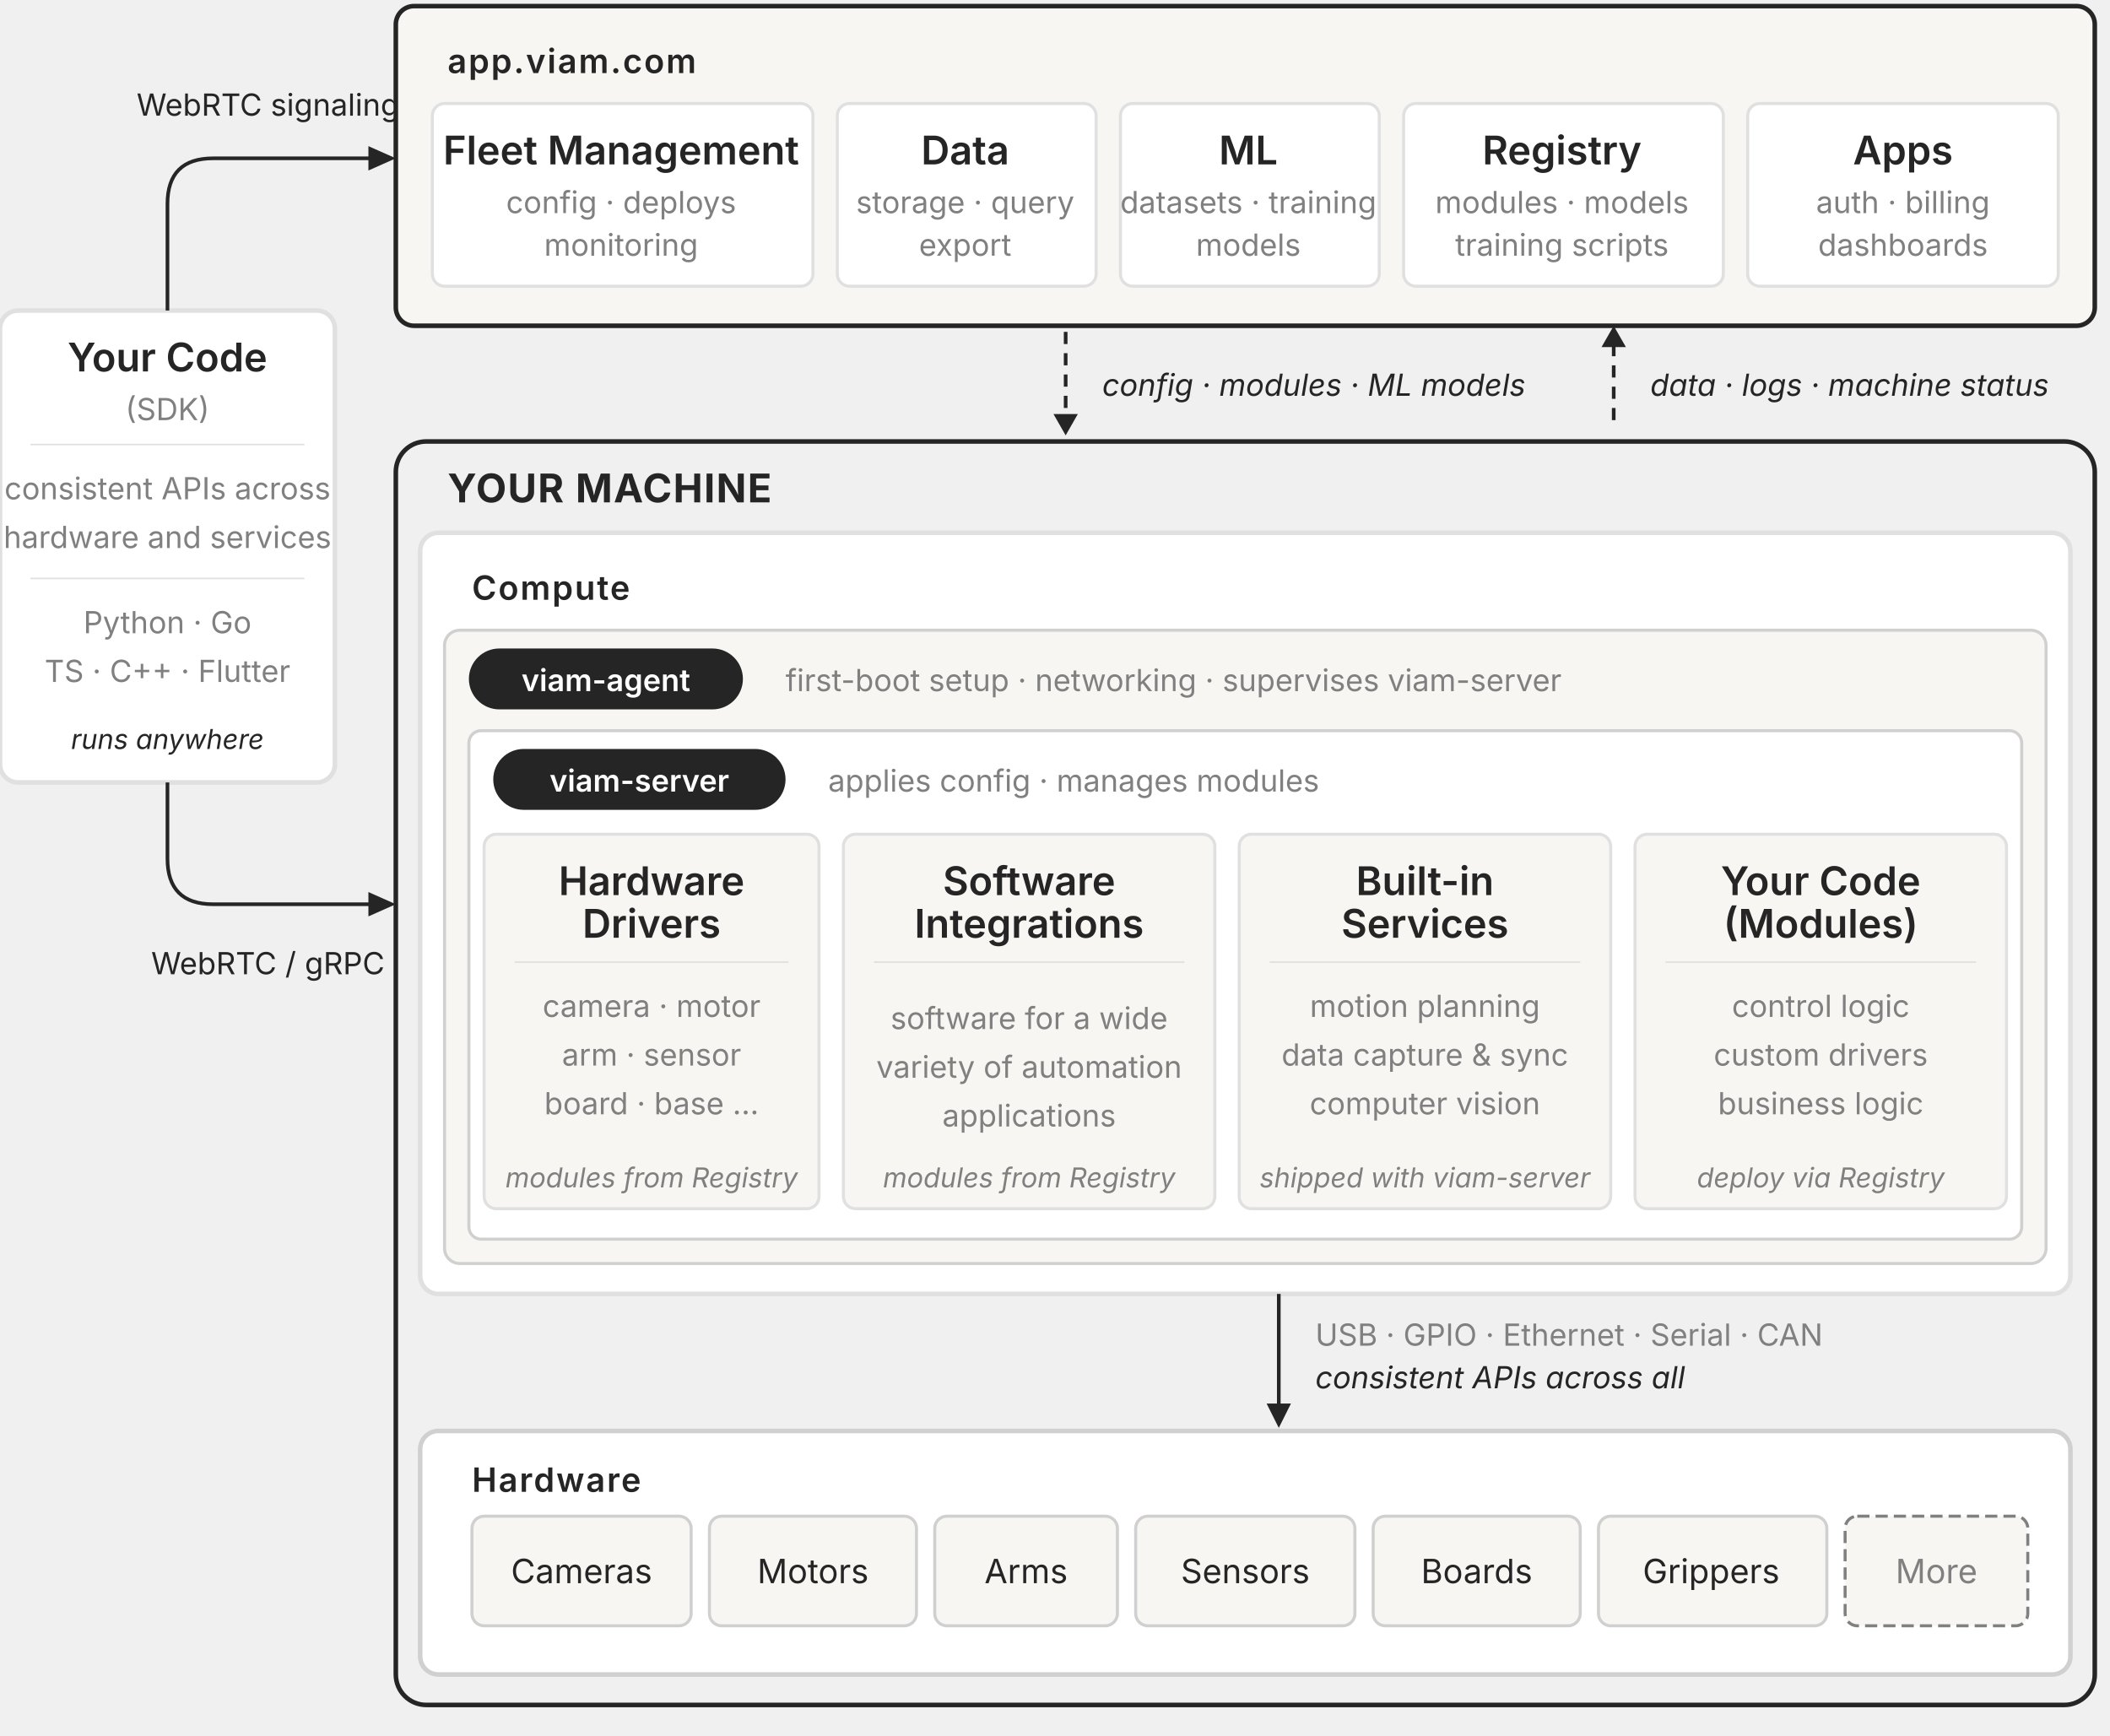
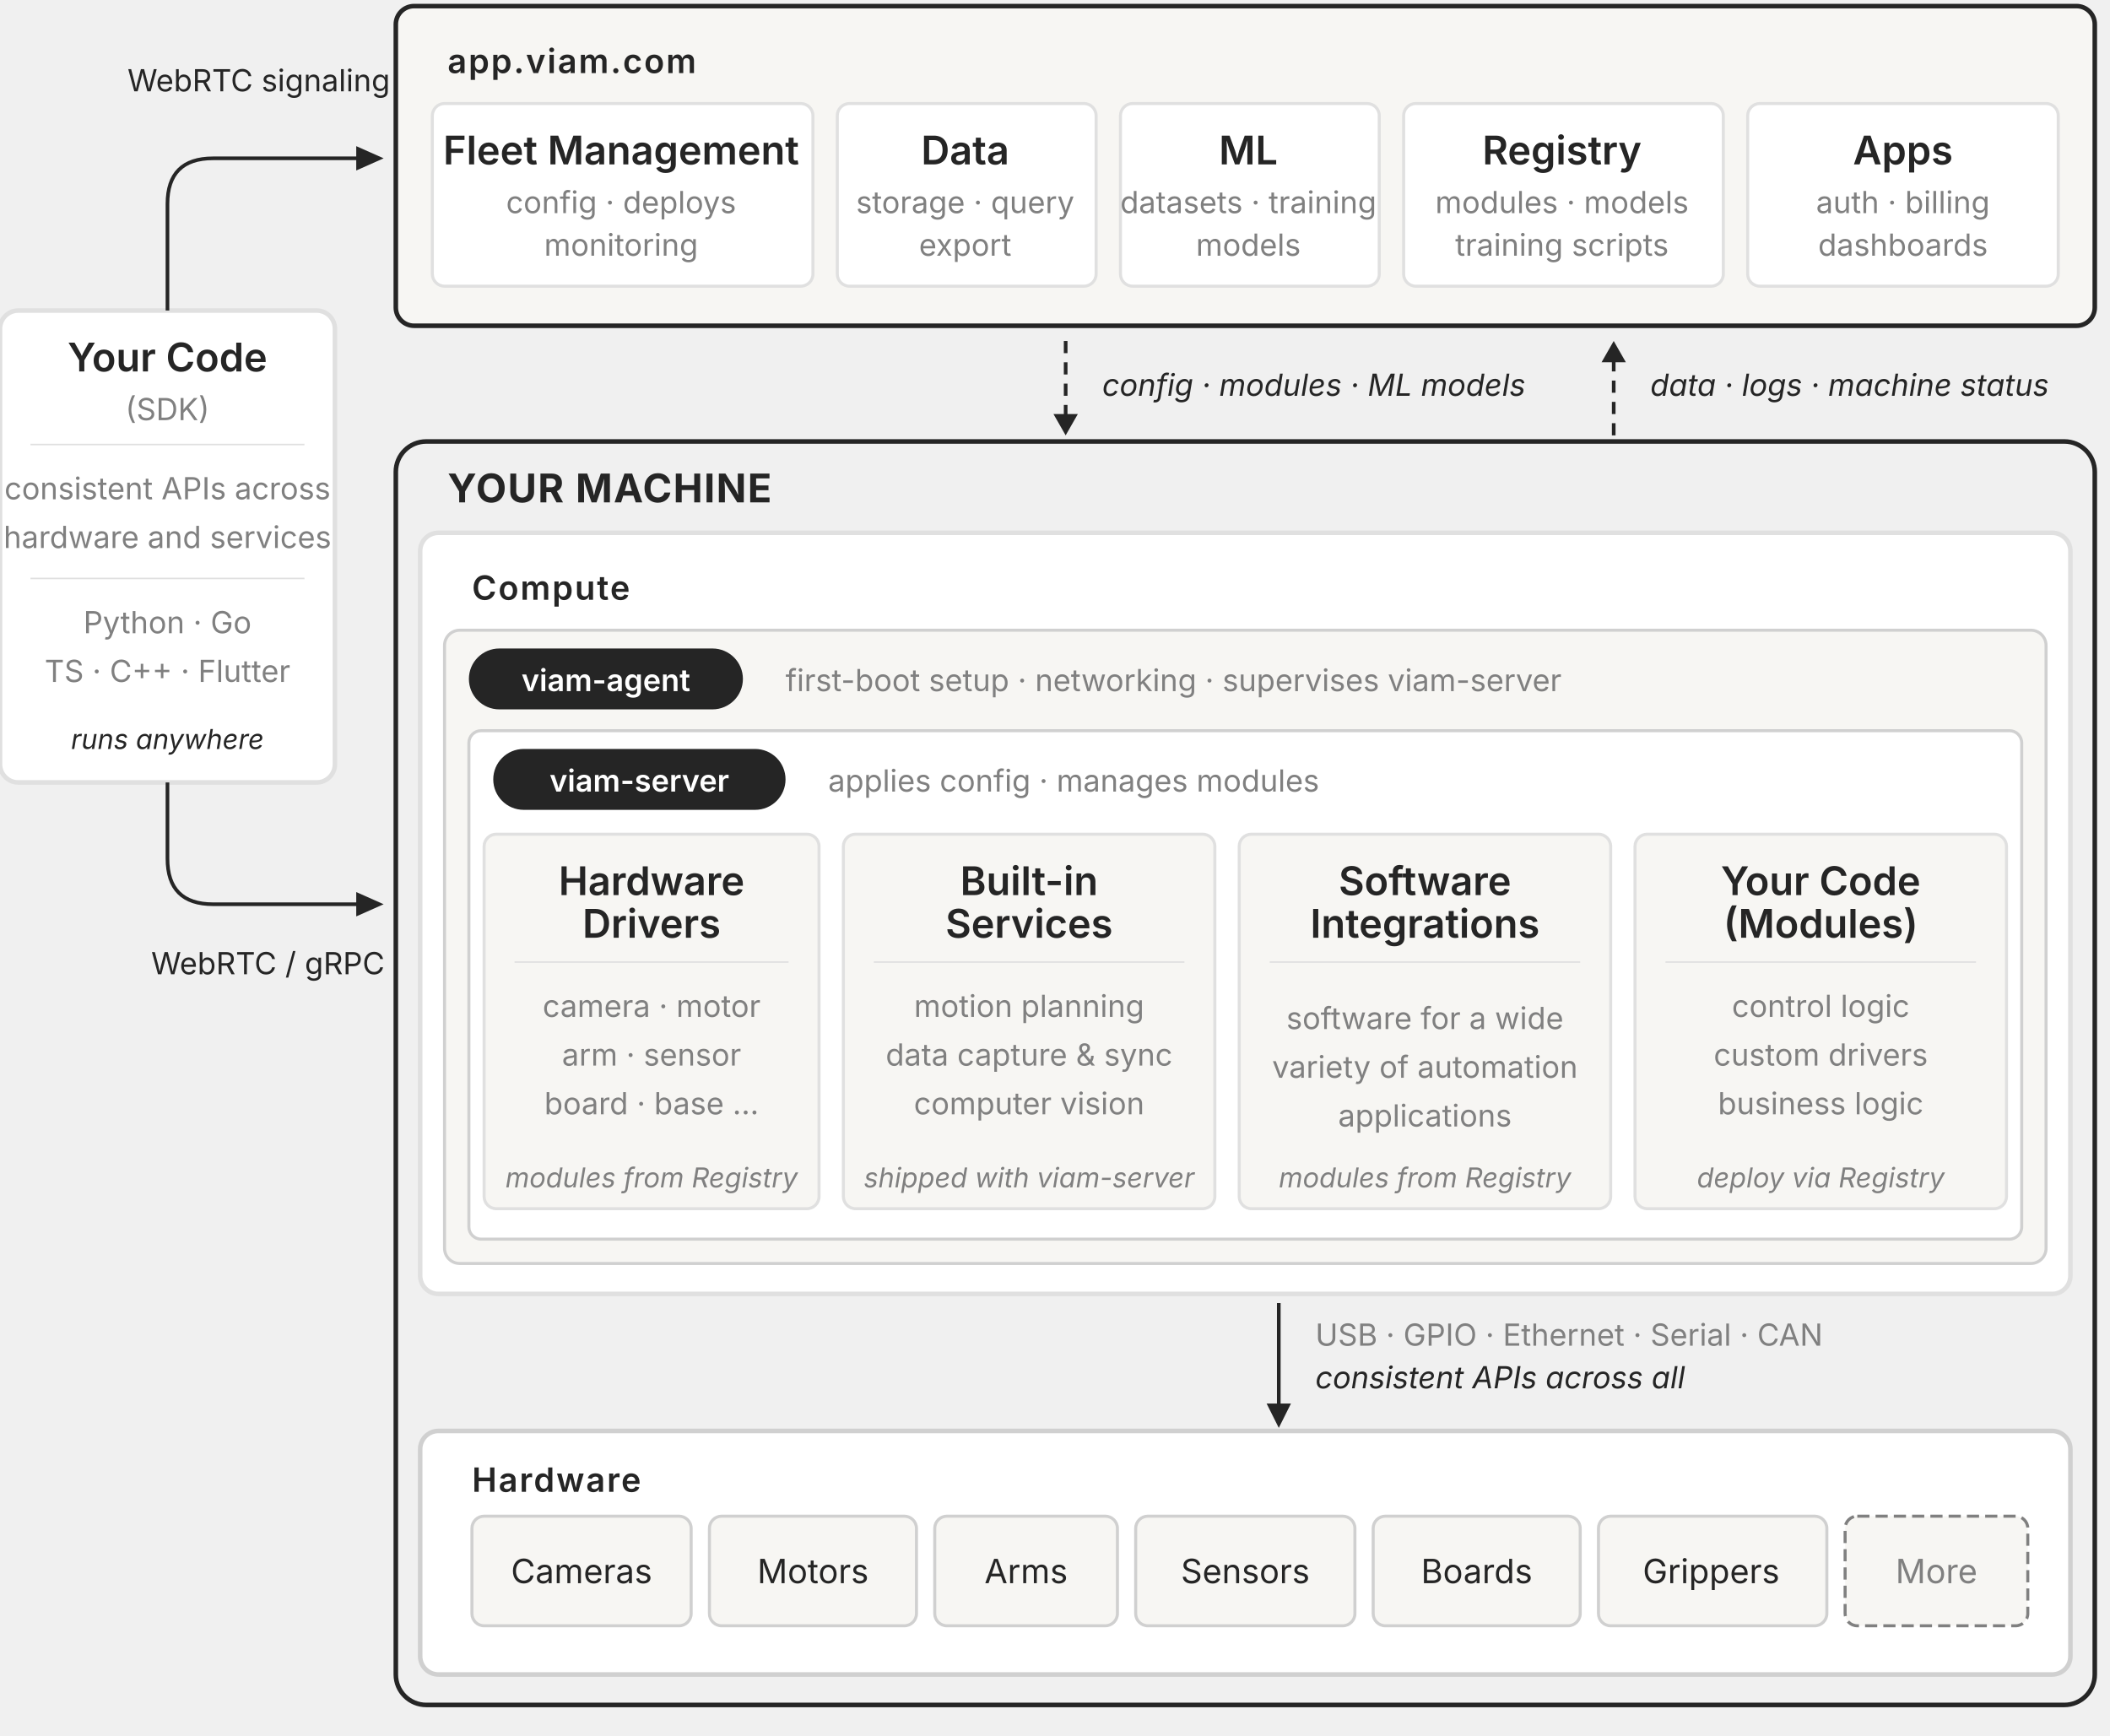
<svg xmlns="http://www.w3.org/2000/svg" viewBox="0 0 693 570" font-family="'Inter', 'Helvetica Neue', Arial, sans-serif">
  <defs>
    <style>
      .layer-label { font-size: 11px; font-weight: 600; letter-spacing: 0.05em; text-transform: uppercase; }
      .box-label { font-size: 13px; font-weight: 600; }
      .arrow-label { font-size: 10px; font-style: italic; }
    </style>
  </defs>
  <rect x="0" y="102" width="110" height="155" rx="6" fill="#fff" stroke="#e0e0e0" stroke-width="1.5" />
  <text x="55" y="122" text-anchor="middle" class="box-label" fill="#252525">Your Code</text>
  <text x="55" y="138" text-anchor="middle" style="font-size:10px; fill:#808080">(SDK)</text>
  <line x1="10" y1="146" x2="100" y2="146" stroke="#e0e0e0" stroke-width="0.5" />
  <text x="55" y="164" text-anchor="middle" style="font-size:10px; fill:#808080">consistent APIs across</text>
  <text x="55" y="180" text-anchor="middle" style="font-size:10px; fill:#808080">hardware and services</text>
  <line x1="10" y1="190" x2="100" y2="190" stroke="#e0e0e0" stroke-width="0.5" />
  <text x="55" y="208" text-anchor="middle" style="font-size:10px; fill:#808080">Python · Go</text>
  <text x="55" y="224" text-anchor="middle" style="font-size:10px; fill:#808080">TS · C++ · Flutter</text>
  <text x="55" y="246" text-anchor="middle" style="font-size:9px; fill:#252525; font-style:italic">runs anywhere</text>
-   <path d="M55,102 L55,67 Q55,52 70,52 L125,52" fill="none" stroke="#252525" stroke-width="1.2" />
-   <polygon points="121,48 130,52 121,56" fill="#252525" />
-   <text x="88" y="38" text-anchor="middle" style="font-size:10px; fill:#252525">WebRTC signaling</text>
-   <path d="M55,257 L55,282 Q55,297 70,297 L125,297" fill="none" stroke="#252525" stroke-width="1.2" />
-   <polygon points="121,293 130,297 121,301" fill="#252525" />
+   <path d="M55,102 L55,67 Q55,52 70,52 L120,52" fill="none" stroke="#252525" stroke-width="1.2" />
+   <polygon points="117,48 126,52 117,56" fill="#252525" />
+   <text x="85" y="30" text-anchor="middle" style="font-size:10px; fill:#252525">WebRTC signaling</text>
+   <path d="M55,257 L55,282 Q55,297 70,297 L120,297" fill="none" stroke="#252525" stroke-width="1.2" />
+   <polygon points="117,293 126,297 117,301" fill="#252525" />
  <text x="88" y="320" text-anchor="middle" style="font-size:10px; fill:#252525">WebRTC / gRPC</text>
  <rect x="130" y="2" width="558" height="105" rx="6" fill="#f7f6f3" stroke="#252525" stroke-width="1.5" />
  <text x="147" y="24" class="layer-label" fill="#252525">app.viam.com</text>
  <rect x="142" y="34" width="125" height="60" rx="4" fill="#fff" stroke="#e0e0e0" stroke-width="1" />
  <text x="204" y="54" text-anchor="middle" class="box-label" fill="#252525">Fleet Management</text>
  <text x="204" y="70" text-anchor="middle" style="font-size:10px; fill:#808080">config · deploys</text>
  <text x="204" y="84" text-anchor="middle" style="font-size:10px; fill:#808080">monitoring</text>
  <rect x="275" y="34" width="85" height="60" rx="4" fill="#fff" stroke="#e0e0e0" stroke-width="1" />
  <text x="317" y="54" text-anchor="middle" class="box-label" fill="#252525">Data</text>
  <text x="317" y="70" text-anchor="middle" style="font-size:10px; fill:#808080">storage · query</text>
  <text x="317" y="84" text-anchor="middle" style="font-size:10px; fill:#808080">export</text>
  <rect x="368" y="34" width="85" height="60" rx="4" fill="#fff" stroke="#e0e0e0" stroke-width="1" />
  <text x="410" y="54" text-anchor="middle" class="box-label" fill="#252525">ML</text>
  <text x="410" y="70" text-anchor="middle" style="font-size:10px; fill:#808080">datasets · training</text>
  <text x="410" y="84" text-anchor="middle" style="font-size:10px; fill:#808080">models</text>
  <rect x="461" y="34" width="105" height="60" rx="4" fill="#fff" stroke="#e0e0e0" stroke-width="1" />
  <text x="513" y="54" text-anchor="middle" class="box-label" fill="#252525">Registry</text>
  <text x="513" y="70" text-anchor="middle" style="font-size:10px; fill:#808080">modules · models</text>
  <text x="513" y="84" text-anchor="middle" style="font-size:10px; fill:#808080">training scripts</text>
  <rect x="574" y="34" width="102" height="60" rx="4" fill="#fff" stroke="#e0e0e0" stroke-width="1" />
  <text x="625" y="54" text-anchor="middle" class="box-label" fill="#252525">Apps</text>
  <text x="625" y="70" text-anchor="middle" style="font-size:10px; fill:#808080">auth · billing</text>
  <text x="625" y="84" text-anchor="middle" style="font-size:10px; fill:#808080">dashboards</text>
-   <line x1="350" y1="109" x2="350" y2="138" stroke="#252525" stroke-width="1.2" stroke-dasharray="4,3" />
+   <line x1="350" y1="112" x2="350" y2="138" stroke="#252525" stroke-width="1.2" stroke-dasharray="4,3" />
  <polygon points="346,136 350,143 354,136" fill="#252525" />
  <text x="362" y="130" class="arrow-label" fill="#252525">config · modules · ML models</text>
-   <line x1="530" y1="138" x2="530" y2="112" stroke="#252525" stroke-width="1.2" stroke-dasharray="4,3" />
-   <polygon points="526,114 530,107 534,114" fill="#252525" />
+   <line x1="530" y1="143" x2="530" y2="117" stroke="#252525" stroke-width="1.2" stroke-dasharray="4,3" />
+   <polygon points="526,119 530,112 534,119" fill="#252525" />
  <text x="542" y="130" class="arrow-label" fill="#252525">data · logs · machine status</text>
  <rect x="130" y="145" width="558" height="415" rx="10" fill="none" stroke="#252525" stroke-width="1.5" />
  <text x="147" y="165" style="font-size:13px; font-weight:700; fill:#252525; letter-spacing:0.03em">YOUR MACHINE</text>
  <rect x="138" y="175" width="542" height="250" rx="6" fill="#fff" stroke="#e0e0e0" stroke-width="1.5" />
  <text x="155" y="197" class="layer-label" fill="#252525">Compute</text>
  <rect x="146" y="207" width="526" height="208" rx="5" fill="#f7f6f3" stroke="#d0d0d0" stroke-width="1" />
  <rect x="154" y="213" width="90" height="20" rx="10" fill="#252525" />
  <text x="199" y="227" text-anchor="middle" style="font-size:10px; font-weight:600; fill:#fff">viam-agent</text>
  <text x="258" y="227" style="font-size:10px; fill:#808080">first-boot setup · networking · supervises viam-server</text>
  <rect x="154" y="240" width="510" height="167" rx="4" fill="#fff" stroke="#d0d0d0" stroke-width="1" />
  <rect x="162" y="246" width="96" height="20" rx="10" fill="#252525" />
  <text x="210" y="260" text-anchor="middle" style="font-size:10px; font-weight:600; fill:#fff">viam-server</text>
  <text x="272" y="260" style="font-size:10px; fill:#808080">applies config · manages modules</text>
  <rect x="159" y="274" width="110" height="123" rx="4" fill="#f7f6f3" stroke="#e0e0e0" stroke-width="1" />
  <text x="214" y="294" text-anchor="middle" class="box-label" fill="#252525">Hardware</text>
  <text x="214" y="308" text-anchor="middle" class="box-label" fill="#252525">Drivers</text>
  <line x1="169" y1="316" x2="259" y2="316" stroke="#e0e0e0" stroke-width="0.5" />
  <text x="214" y="334" text-anchor="middle" style="font-size:10px; fill:#808080">camera · motor</text>
  <text x="214" y="350" text-anchor="middle" style="font-size:10px; fill:#808080">arm · sensor</text>
  <text x="214" y="366" text-anchor="middle" style="font-size:10px; fill:#808080">board · base ...</text>
  <text x="214" y="390" text-anchor="middle" style="font-size:9px; fill:#808080; font-style:italic">modules from Registry</text>
  <rect x="277" y="274" width="122" height="123" rx="4" fill="#f7f6f3" stroke="#e0e0e0" stroke-width="1" />
-   <text x="338" y="294" text-anchor="middle" class="box-label" fill="#252525">Software</text>
-   <text x="338" y="308" text-anchor="middle" class="box-label" fill="#252525">Integrations</text>
+   <text x="338" y="294" text-anchor="middle" class="box-label" fill="#252525">Built-in</text>
+   <text x="338" y="308" text-anchor="middle" class="box-label" fill="#252525">Services</text>
  <line x1="287" y1="316" x2="389" y2="316" stroke="#e0e0e0" stroke-width="0.5" />
-   <text x="338" y="338" text-anchor="middle" style="font-size:10px; fill:#808080">software for a wide</text>
-   <text x="338" y="354" text-anchor="middle" style="font-size:10px; fill:#808080">variety of automation</text>
-   <text x="338" y="370" text-anchor="middle" style="font-size:10px; fill:#808080">applications</text>
-   <text x="338" y="390" text-anchor="middle" style="font-size:9px; fill:#808080; font-style:italic">modules from Registry</text>
+   <text x="338" y="334" text-anchor="middle" style="font-size:10px; fill:#808080">motion planning</text>
+   <text x="338" y="350" text-anchor="middle" style="font-size:10px; fill:#808080">data capture &amp; sync</text>
+   <text x="338" y="366" text-anchor="middle" style="font-size:10px; fill:#808080">computer vision</text>
+   <text x="338" y="390" text-anchor="middle" style="font-size:9px; fill:#808080; font-style:italic">shipped with viam-server</text>
  <rect x="407" y="274" width="122" height="123" rx="4" fill="#f7f6f3" stroke="#e0e0e0" stroke-width="1" />
-   <text x="468" y="294" text-anchor="middle" class="box-label" fill="#252525">Built-in</text>
-   <text x="468" y="308" text-anchor="middle" class="box-label" fill="#252525">Services</text>
+   <text x="468" y="294" text-anchor="middle" class="box-label" fill="#252525">Software</text>
+   <text x="468" y="308" text-anchor="middle" class="box-label" fill="#252525">Integrations</text>
  <line x1="417" y1="316" x2="519" y2="316" stroke="#e0e0e0" stroke-width="0.5" />
-   <text x="468" y="334" text-anchor="middle" style="font-size:10px; fill:#808080">motion planning</text>
-   <text x="468" y="350" text-anchor="middle" style="font-size:10px; fill:#808080">data capture &amp; sync</text>
-   <text x="468" y="366" text-anchor="middle" style="font-size:10px; fill:#808080">computer vision</text>
-   <text x="468" y="390" text-anchor="middle" style="font-size:9px; fill:#808080; font-style:italic">shipped with viam-server</text>
+   <text x="468" y="338" text-anchor="middle" style="font-size:10px; fill:#808080">software for a wide</text>
+   <text x="468" y="354" text-anchor="middle" style="font-size:10px; fill:#808080">variety of automation</text>
+   <text x="468" y="370" text-anchor="middle" style="font-size:10px; fill:#808080">applications</text>
+   <text x="468" y="390" text-anchor="middle" style="font-size:9px; fill:#808080; font-style:italic">modules from Registry</text>
  <rect x="537" y="274" width="122" height="123" rx="4" fill="#f7f6f3" stroke="#e0e0e0" stroke-width="1" />
  <text x="598" y="294" text-anchor="middle" class="box-label" fill="#252525">Your Code</text>
  <text x="598" y="308" text-anchor="middle" class="box-label" fill="#252525">(Modules)</text>
  <line x1="547" y1="316" x2="649" y2="316" stroke="#e0e0e0" stroke-width="0.5" />
  <text x="598" y="334" text-anchor="middle" style="font-size:10px; fill:#808080">control logic</text>
  <text x="598" y="350" text-anchor="middle" style="font-size:10px; fill:#808080">custom drivers</text>
  <text x="598" y="366" text-anchor="middle" style="font-size:10px; fill:#808080">business logic</text>
  <text x="598" y="390" text-anchor="middle" style="font-size:9px; fill:#808080; font-style:italic">deploy via Registry</text>
-   <line x1="420" y1="425" x2="420" y2="465" stroke="#252525" stroke-width="1.2" />
+   <line x1="420" y1="428" x2="420" y2="465" stroke="#252525" stroke-width="1.2" />
  <polygon points="416,461 420,469 424,461" fill="#252525" />
  <text x="432" y="442" style="font-size:10px; fill:#808080">USB · GPIO · Ethernet · Serial · CAN</text>
  <text x="432" y="456" class="arrow-label" fill="#252525">consistent APIs across all</text>
  <rect x="138" y="470" width="542" height="80" rx="6" fill="#fff" stroke="#d0d0d0" stroke-width="1.5" />
  <text x="155" y="490" class="layer-label" fill="#252525">Hardware</text>
  <g transform="translate(155, 498)">
    <rect width="72" height="36" rx="4" fill="#f7f6f3" stroke="#d0d0d0" stroke-width="1" />
    <text x="36" y="22" text-anchor="middle" style="font-size:11px; fill:#252525">Cameras</text>
  </g>
  <g transform="translate(233, 498)">
    <rect width="68" height="36" rx="4" fill="#f7f6f3" stroke="#d0d0d0" stroke-width="1" />
    <text x="34" y="22" text-anchor="middle" style="font-size:11px; fill:#252525">Motors</text>
  </g>
  <g transform="translate(307, 498)">
    <rect width="60" height="36" rx="4" fill="#f7f6f3" stroke="#d0d0d0" stroke-width="1" />
    <text x="30" y="22" text-anchor="middle" style="font-size:11px; fill:#252525">Arms</text>
  </g>
  <g transform="translate(373, 498)">
    <rect width="72" height="36" rx="4" fill="#f7f6f3" stroke="#d0d0d0" stroke-width="1" />
    <text x="36" y="22" text-anchor="middle" style="font-size:11px; fill:#252525">Sensors</text>
  </g>
  <g transform="translate(451, 498)">
    <rect width="68" height="36" rx="4" fill="#f7f6f3" stroke="#d0d0d0" stroke-width="1" />
    <text x="34" y="22" text-anchor="middle" style="font-size:11px; fill:#252525">Boards</text>
  </g>
  <g transform="translate(525, 498)">
    <rect width="75" height="36" rx="4" fill="#f7f6f3" stroke="#d0d0d0" stroke-width="1" />
    <text x="37" y="22" text-anchor="middle" style="font-size:11px; fill:#252525">Grippers</text>
  </g>
  <g transform="translate(606, 498)">
    <rect width="60" height="36" rx="4" fill="#f7f6f3" stroke="#808080" stroke-width="1" stroke-dasharray="4,2" />
    <text x="30" y="22" text-anchor="middle" style="font-size:11px; fill:#808080">More</text>
  </g>
</svg>
